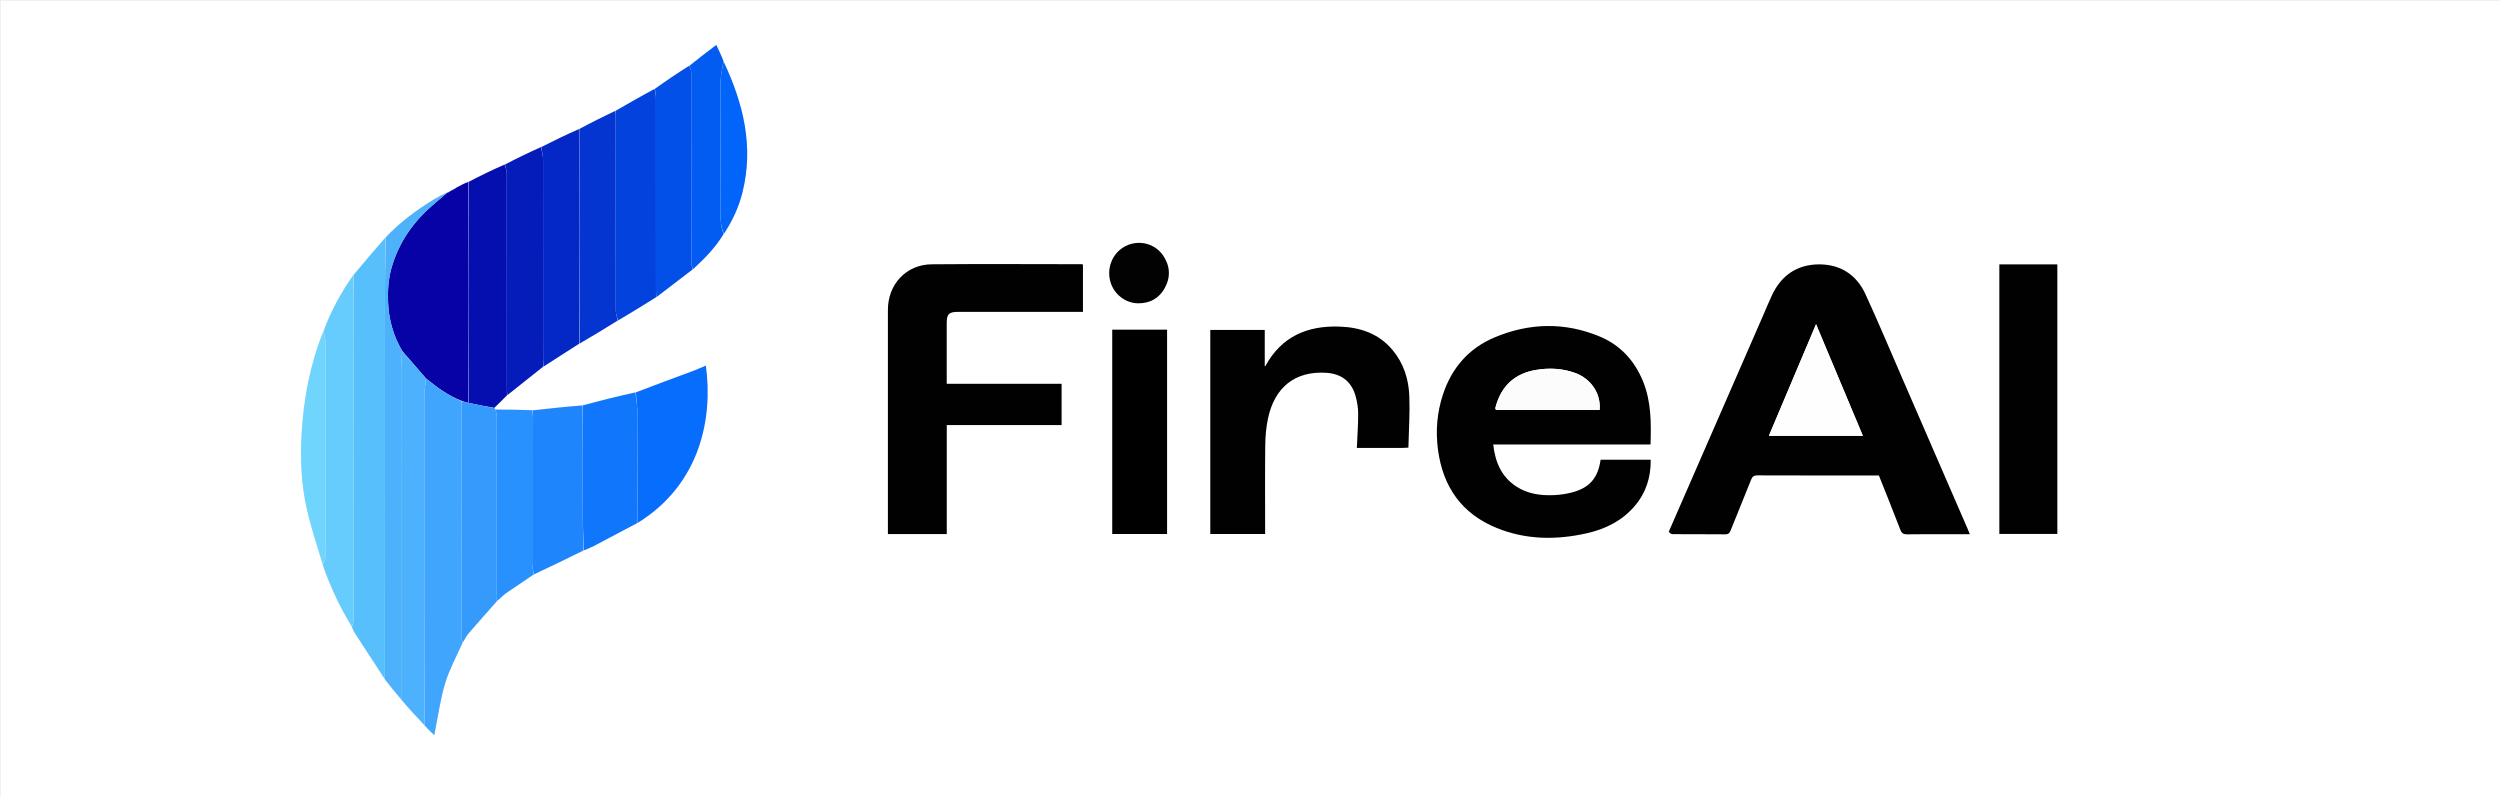
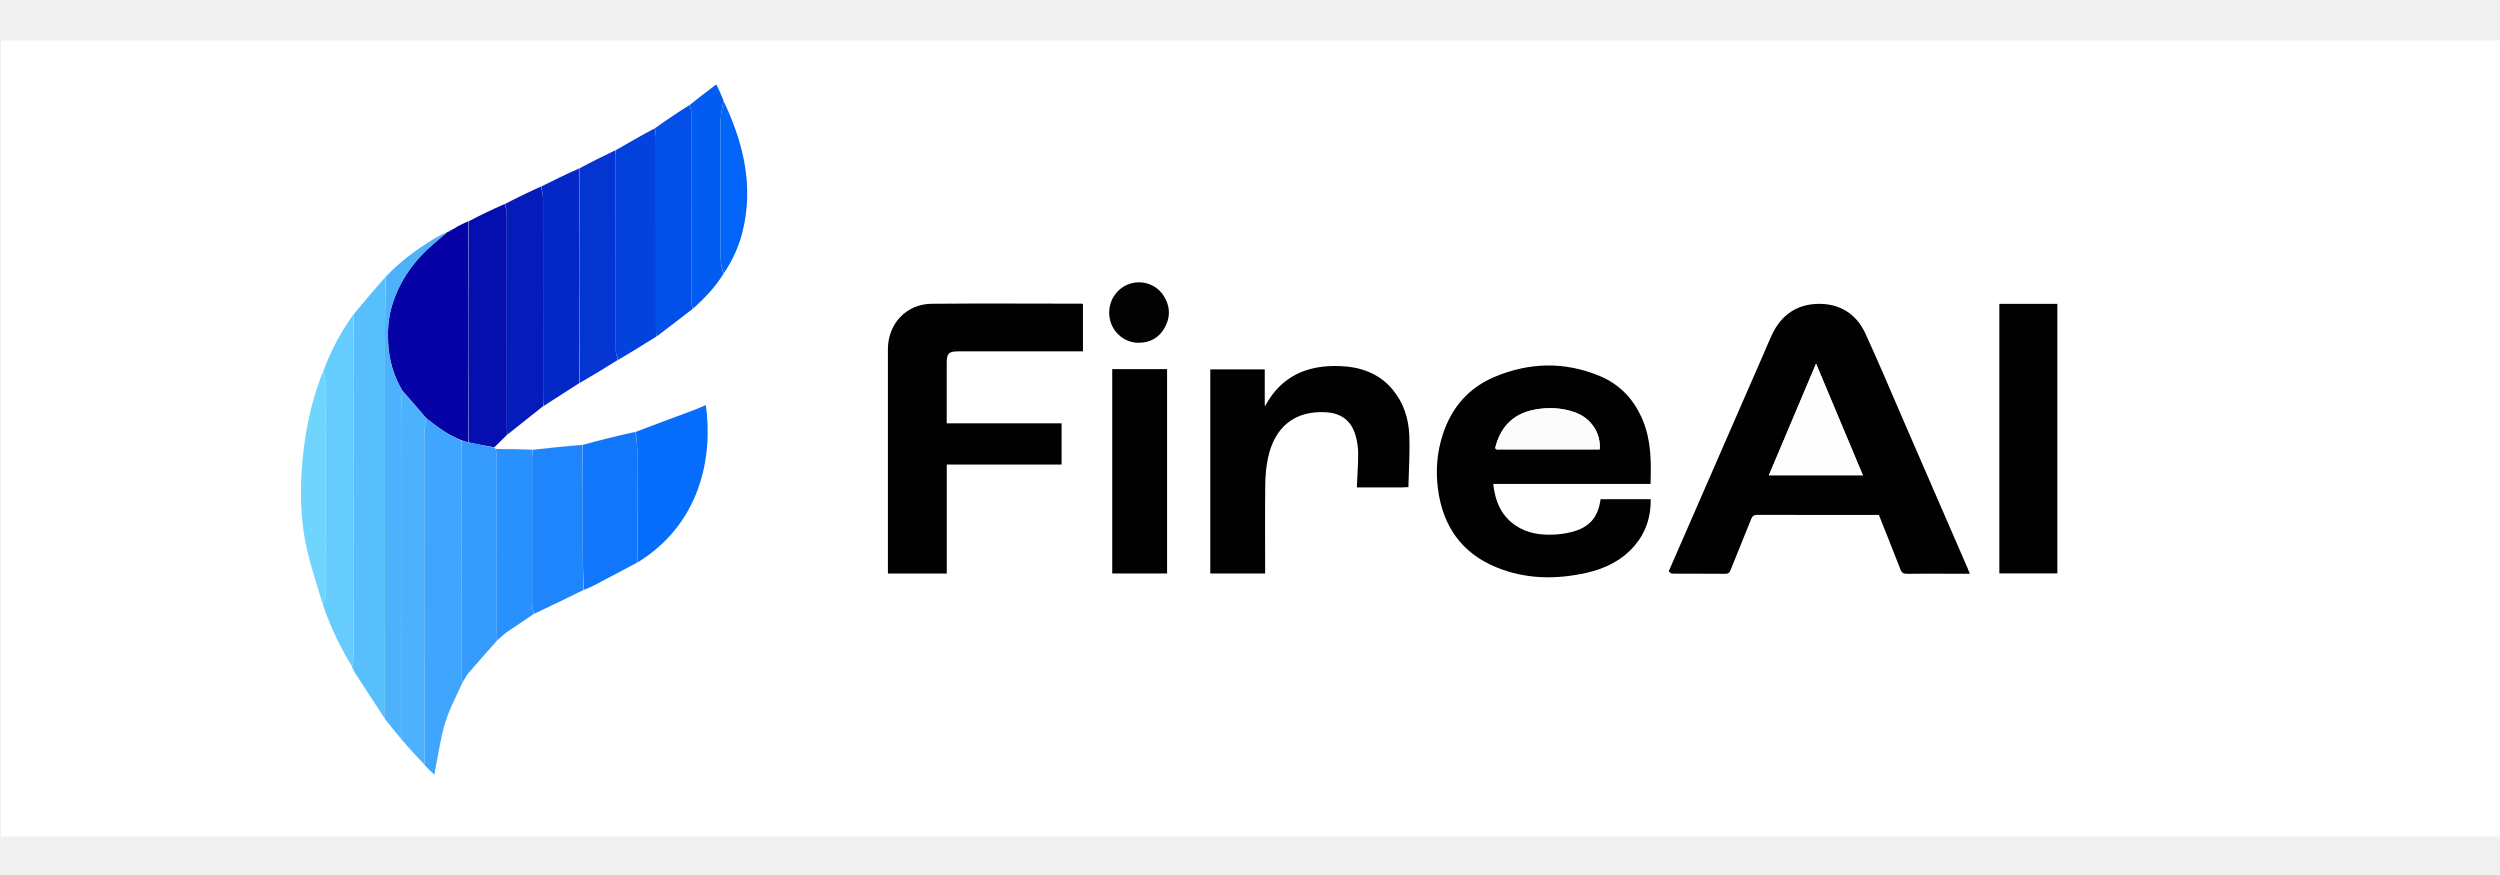
- <svg xmlns="http://www.w3.org/2000/svg" version="1.1" id="Layer_1" x="0px" y="0px" width="100%" viewBox="0 0 2481 790" enable-background="new 0 0 2481 790" xml:space="preserve">
+ <svg xmlns="http://www.w3.org/2000/svg" version="1.1" id="Layer_1" x="0px" y="0px" width="200" height="70" viewBox="0 0 2481 790" enable-background="new 0 0 2481 790" xml:space="preserve">
  <path fill="#FFFFFF" opacity="1" stroke="none" d=" M1556,791   C1037.333,791 519.167,791 1,791   C1,527.667 1,264.334 1,1   C828,1 1654.999,1 2481.999,1   C2482,264.333 2482,527.666 2482,791   C2173.5,791 1865,791 1556,791  M451.961,186.952   C451.961,186.952 451.916,186.83 451.271,186.77   C450.816,187.153 450.361,187.537 449.986,187.974   C449.986,187.974 449.95,187.886 449.295,187.8   C448.847,188.188 448.399,188.577 448.003,188.995   C448.003,188.995 447.982,188.939 447.276,188.813   C446.196,189.567 445.117,190.322 444.007,191.002   C444.007,191.002 444.064,191.058 443.332,190.908   C439.12,193.201 434.802,195.321 430.715,197.818   C413.408,208.392 397.128,220.308 382.371,235.226   C371.885,247.755 361.398,260.284 350.335,273.183   C338.255,290.577 328.205,309.038 320.46,329.466   C307.607,361.935 301.267,395.822 299.278,430.519   C297.856,455.337 298.899,480.208 304.331,504.498   C308.52,523.229 314.6,541.537 319.916,560.792   C327.693,582.096 337.238,602.565 349.025,622.735   C350.156,624.758 351.176,626.854 352.436,628.793   C362.255,643.906 372.121,658.989 382.206,674.71   C387.44,681.221 392.675,687.733 398.173,694.846   C405.801,703.18 413.429,711.514 421.353,720.452   C424.386,723.335 427.419,726.218 431.035,729.655   C431.434,727.295 431.613,725.999 431.875,724.721   C435.103,708.991 437.215,692.915 441.916,677.637   C446.123,663.963 453.188,651.167 459.538,637.565   C461.189,634.748 462.463,631.609 464.554,629.169   C473.969,618.181 483.616,607.39 493.799,596.18   C496.834,593.481 499.63,590.435 502.949,588.149   C511.919,581.971 521.111,576.116 530.904,570   C546.963,562.085 563.021,554.171 579.807,546.106   C582.975,544.708 586.235,543.485 589.295,541.882   C603.587,534.394 617.824,526.8 632.761,519.06   C695.17,480.675 707.672,414.625 700.466,362.818   C696.291,364.579 692.23,366.471 688.043,368.026   C669.049,375.081 650.02,382.042 630.219,388.988   C612.812,393.314 595.404,397.641 577.144,401.901   C561.1,403.656 545.056,405.411 528.083,407.017   C516.057,406.696 504.031,406.375 491.519,405.794   C491.266,405.535 491.014,405.277 491.144,404.447   C495.138,400.401 499.131,396.355 503.761,392.052   C515.497,382.67 527.233,373.289 539.637,363.769   C551.415,356.149 563.192,348.529 575.659,340.806   C588.175,333.352 600.692,325.898 613.889,318.22   C626.26,310.483 638.632,302.746 651.678,294.869   C663.621,285.664 675.564,276.46 688.087,266.984   C699.373,256.506 710.122,245.565 718.675,231.854   C727.004,219.059 733.312,205.33 736.956,190.506   C748.186,144.817 737.569,102.19 718.243,60.091   C715.835,55.028 713.427,49.965 710.865,44.578   C701.624,51.596 692.805,58.294 683.319,65.155   C672.183,72.677 661.048,80.199 649.217,87.918   C636.457,95.268 623.697,102.619 610.223,110.052   C598.44,115.873 586.657,121.695 574.145,127.744   C561.667,133.78 549.188,139.817 536.004,145.912   C524.329,151.589 512.654,157.266 500.251,162.985   C488.505,168.676 476.759,174.366 464.307,180.107   C460.588,182.091 456.869,184.075 452.572,186.049   C452.337,186.32 452.102,186.592 451.961,186.952  M1655.925,528.185   C1657.149,528.847 1658.368,530.076 1659.597,530.085   C1677.095,530.21 1694.595,530.081 1712.092,530.255   C1715.162,530.286 1716.359,529.178 1717.427,526.494   C1724.12,509.685 1731.095,492.988 1737.74,476.161   C1739.014,472.935 1740.482,471.728 1744.1,471.743   C1782.93,471.898 1821.761,471.839 1860.592,471.839   C1861.908,471.839 1863.224,471.839 1864.614,471.839   C1871.823,489.98 1879.05,507.812 1885.933,525.776   C1887.325,529.407 1889.161,530.329 1892.841,530.263   C1906.003,530.027 1919.171,530.171 1932.337,530.171   C1939.617,530.171 1946.897,530.171 1954.86,530.171   C1953.943,527.931 1953.299,526.277 1952.593,524.649   C1930.983,474.851 1909.38,425.05 1887.747,375.263   C1875.64,347.402 1863.915,319.363 1851.196,291.783   C1842.228,272.336 1825.95,262.112 1804.614,262.379   C1783.319,262.646 1767.779,273.369 1758.611,292.768   C1755.492,299.368 1752.75,306.145 1749.828,312.839   C1718.615,384.341 1687.4,455.844 1655.925,528.185  M1630.385,378.184   C1622.005,357.661 1607.87,342.384 1587.429,333.905   C1552.663,319.484 1517.55,320.383 1483.105,334.903   C1457.496,345.698 1440.65,365.196 1431.955,391.606   C1426.082,409.447 1424.602,427.781 1427.063,446.319   C1431.935,483.028 1450.567,509.811 1485.347,523.953   C1514.363,535.751 1544.36,536.022 1574.559,529.253   C1593.137,525.089 1609.675,516.937 1622.275,502.171   C1633.525,488.988 1638.373,473.555 1638.153,456.263   C1621.229,456.263 1604.811,456.263 1588.432,456.263   C1585.881,474.518 1577.277,484.357 1559.438,488.863   C1553.836,490.278 1547.987,491.107 1542.213,491.367   C1528.889,491.965 1515.916,490.175 1504.488,482.617   C1489.797,472.901 1483.822,458.373 1481.861,441.078   C1534.271,441.078 1586.019,441.078 1637.982,441.078   C1638.633,419.741 1638.76,398.84 1630.385,378.184  M994.5,421.839   C1014.114,421.839 1033.729,421.839 1053.522,421.839   C1053.522,407.975 1053.522,394.6 1053.522,380.912   C1015.427,380.912 977.647,380.912 939.511,380.912   C939.511,378.982 939.511,377.354 939.511,375.726   C939.511,357.398 939.508,339.069 939.512,320.741   C939.514,311.665 941.64,309.515 950.654,309.514   C990.31,309.508 1029.966,309.511 1069.622,309.511   C1071.359,309.511 1073.096,309.511 1074.718,309.511   C1074.718,293.334 1074.718,277.909 1074.718,262.559   C1074.136,262.378 1073.834,262.202 1073.533,262.202   C1023.88,262.181 974.223,261.841 924.575,262.301   C899.31,262.535 881.16,282.165 881.16,307.537   C881.162,379.852 881.161,452.166 881.161,524.48   C881.161,526.259 881.161,528.039 881.161,529.988   C900.812,529.988 919.921,529.988 939.564,529.988   C939.564,493.929 939.564,458.049 939.564,421.839   C957.898,421.839 975.699,421.839 994.5,421.839  M1392.15,444.51   C1393.617,444.436 1395.083,444.361 1397.681,444.229   C1398.069,427.053 1399.239,410.094 1398.611,393.202   C1397.99,376.506 1393.083,360.752 1382.109,347.544   C1368.335,330.967 1349.813,324.785 1329.063,324.109   C1297.312,323.074 1271.769,333.993 1255.932,363.023   C1255.761,363.335 1255.263,363.468 1255.125,363.555   C1255.125,351.473 1255.125,339.425 1255.125,327.422   C1237.085,327.422 1219.151,327.422 1201.101,327.422   C1201.101,395.075 1201.101,462.468 1201.101,529.913   C1219.284,529.913 1237.196,529.913 1255.509,529.913   C1255.509,527.854 1255.509,526.049 1255.509,524.244   C1255.509,496.747 1255.31,469.249 1255.626,441.756   C1255.725,433.151 1256.482,424.413 1258.193,415.991   C1264.658,384.165 1285.481,367.92 1316.342,369.964   C1331.095,370.941 1341.032,378.44 1345.156,392.616   C1346.808,398.295 1347.816,404.369 1347.844,410.269   C1347.898,421.546 1347.04,432.828 1346.544,444.51   C1361.279,444.51 1376.249,444.51 1392.15,444.51  M1984.161,315.5   C1984.161,386.919 1984.161,458.339 1984.161,529.862   C2003.7,529.862 2022.736,529.862 2041.695,529.862   C2041.695,440.518 2041.695,351.481 2041.695,262.413   C2022.472,262.413 2003.558,262.413 1984.161,262.413   C1984.161,279.94 1984.161,297.22 1984.161,315.5  M1134.5,327.164   C1124.362,327.164 1114.225,327.164 1103.792,327.164   C1103.792,394.886 1103.792,462.282 1103.792,529.923   C1121.968,529.923 1140.031,529.923 1158.209,529.923   C1158.209,462.284 1158.209,394.888 1158.209,327.164   C1150.443,327.164 1142.972,327.164 1134.5,327.164  M1153.341,252.217   C1152.214,250.996 1151.168,249.686 1149.946,248.569   C1140.485,239.916 1126.275,238.568 1115.205,245.227   C1103.67,252.167 1098.235,266.146 1101.909,279.426   C1105.341,291.835 1116.719,300.832 1129.354,300.988   C1141.445,301.137 1150.668,295.832 1156.242,285.235   C1162.083,274.128 1161.052,263.111 1153.341,252.217  z" />
  <path fill="#010101" opacity="1" stroke="none" d=" M1656.056,527.766   C1687.4,455.844 1718.615,384.341 1749.828,312.839   C1752.75,306.145 1755.492,299.368 1758.611,292.768   C1767.779,273.369 1783.319,262.646 1804.614,262.379   C1825.95,262.112 1842.228,272.336 1851.196,291.783   C1863.915,319.363 1875.64,347.402 1887.747,375.263   C1909.38,425.05 1930.983,474.851 1952.593,524.649   C1953.299,526.277 1953.943,527.931 1954.86,530.171   C1946.897,530.171 1939.617,530.171 1932.337,530.171   C1919.171,530.171 1906.003,530.027 1892.841,530.263   C1889.161,530.329 1887.325,529.407 1885.933,525.776   C1879.05,507.812 1871.823,489.98 1864.614,471.839   C1863.224,471.839 1861.908,471.839 1860.592,471.839   C1821.761,471.839 1782.93,471.898 1744.1,471.743   C1740.482,471.728 1739.014,472.935 1737.74,476.161   C1731.095,492.988 1724.12,509.685 1717.427,526.494   C1716.359,529.178 1715.162,530.286 1712.092,530.255   C1694.595,530.081 1677.095,530.21 1659.597,530.085   C1658.368,530.076 1657.149,528.847 1656.056,527.766  M1765.541,432.493   C1792.984,432.493 1820.426,432.493 1848.714,432.493   C1833.149,395.387 1817.875,358.974 1802.254,321.734   C1786.536,358.917 1771.133,395.357 1755.434,432.493   C1758.965,432.493 1761.761,432.493 1765.541,432.493  z" />
  <path fill="#010101" opacity="1" stroke="none" d=" M1630.576,378.521   C1638.76,398.84 1638.633,419.741 1637.982,441.078   C1586.019,441.078 1534.271,441.078 1481.861,441.078   C1483.822,458.373 1489.797,472.901 1504.488,482.617   C1515.916,490.175 1528.889,491.965 1542.213,491.367   C1547.987,491.107 1553.836,490.278 1559.438,488.863   C1577.277,484.357 1585.881,474.518 1588.432,456.263   C1604.811,456.263 1621.229,456.263 1638.153,456.263   C1638.373,473.555 1633.525,488.988 1622.275,502.171   C1609.675,516.937 1593.137,525.089 1574.559,529.253   C1544.36,536.022 1514.363,535.751 1485.347,523.953   C1450.567,509.811 1431.935,483.028 1427.063,446.319   C1424.602,427.781 1426.082,409.447 1431.955,391.606   C1440.65,365.196 1457.496,345.698 1483.105,334.903   C1517.55,320.383 1552.663,319.484 1587.429,333.905   C1607.87,342.384 1622.005,357.661 1630.576,378.521  M1487.781,406.838   C1521.028,406.838 1554.275,406.838 1587.487,406.838   C1588.9,390.693 1578.953,375.796 1563.063,370.078   C1550.406,365.524 1537.345,364.908 1524.212,367.132   C1503.512,370.637 1490.25,382.645 1484.505,402.902   C1483.855,405.194 1483.106,407.284 1487.781,406.838  z" />
  <path fill="#010101" opacity="1" stroke="none" d=" M994,421.839   C975.699,421.839 957.898,421.839 939.564,421.839   C939.564,458.049 939.564,493.929 939.564,529.988   C919.921,529.988 900.812,529.988 881.161,529.988   C881.161,528.039 881.161,526.259 881.161,524.48   C881.161,452.166 881.162,379.852 881.16,307.537   C881.16,282.165 899.31,262.535 924.575,262.301   C974.223,261.841 1023.88,262.181 1073.533,262.202   C1073.834,262.202 1074.136,262.378 1074.718,262.559   C1074.718,277.909 1074.718,293.334 1074.718,309.511   C1073.096,309.511 1071.359,309.511 1069.622,309.511   C1029.966,309.511 990.31,309.508 950.654,309.514   C941.64,309.515 939.514,311.665 939.512,320.741   C939.508,339.069 939.511,357.398 939.511,375.726   C939.511,377.354 939.511,378.982 939.511,380.912   C977.647,380.912 1015.427,380.912 1053.522,380.912   C1053.522,394.6 1053.522,407.975 1053.522,421.839   C1033.729,421.839 1014.114,421.839 994,421.839  z" />
  <path fill="#010101" opacity="1" stroke="none" d=" M1391.685,444.51   C1376.249,444.51 1361.279,444.51 1346.544,444.51   C1347.04,432.828 1347.898,421.546 1347.844,410.269   C1347.816,404.369 1346.808,398.295 1345.156,392.616   C1341.032,378.44 1331.095,370.941 1316.342,369.964   C1285.481,367.92 1264.658,384.165 1258.193,415.991   C1256.482,424.413 1255.725,433.151 1255.626,441.756   C1255.31,469.249 1255.509,496.747 1255.509,524.244   C1255.509,526.049 1255.509,527.854 1255.509,529.913   C1237.196,529.913 1219.284,529.913 1201.101,529.913   C1201.101,462.468 1201.101,395.075 1201.101,327.422   C1219.151,327.422 1237.085,327.422 1255.125,327.422   C1255.125,339.425 1255.125,351.473 1255.125,363.555   C1255.263,363.468 1255.761,363.335 1255.932,363.023   C1271.769,333.993 1297.312,323.074 1329.063,324.109   C1349.813,324.785 1368.335,330.967 1382.109,347.544   C1393.083,360.752 1397.99,376.506 1398.611,393.202   C1399.239,410.094 1398.069,427.053 1397.681,444.229   C1395.083,444.361 1393.617,444.436 1391.685,444.51  z" />
  <path fill="#010101" opacity="1" stroke="none" d=" M1984.161,315   C1984.161,297.22 1984.161,279.94 1984.161,262.413   C2003.558,262.413 2022.472,262.413 2041.695,262.413   C2041.695,351.481 2041.695,440.518 2041.695,529.862   C2022.736,529.862 2003.7,529.862 1984.161,529.862   C1984.161,458.339 1984.161,386.919 1984.161,315  z" />
  <path fill="#0602A5" opacity="1" stroke="none" d=" M453.15,186.059   C456.869,184.075 460.588,182.091 464.655,180.547   C464.998,253.93 464.992,326.874 464.627,399.81   C462.194,399.174 460.121,398.545 457.8,397.67   C444.608,392.57 433.712,384.422 422.86,375.659   C414.866,366.435 407.03,357.501 399.121,348.241   C390.281,333.124 385.768,317.068 385.149,299.949   C384.728,288.306 385.311,276.873 388.633,265.414   C396.144,239.506 411.086,218.924 431.411,201.799   C435.642,198.234 439.847,194.639 444.064,191.058   C444.064,191.058 444.007,191.002 444.359,191.182   C445.802,190.554 446.892,189.746 447.982,188.939   C447.982,188.939 448.003,188.995 448.301,189.024   C449.05,188.664 449.5,188.275 449.95,187.886   C449.95,187.886 449.986,187.974 450.264,187.967   C451,187.583 451.458,187.207 451.916,186.83   C451.916,186.83 451.961,186.952 452.199,186.92   C452.674,186.611 452.912,186.335 453.15,186.059  z" />
  <path fill="#58BFFD" opacity="1" stroke="none" d=" M350.912,272.814   C361.398,260.284 371.885,247.755 382.684,235.534   C382.666,254.615 382.061,273.389 382.047,292.163   C381.952,419.469 381.982,546.775 381.972,674.081   C372.121,658.989 362.255,643.906 352.436,628.793   C351.176,626.854 350.156,624.758 349.312,622.199   C350.066,619.485 350.94,617.307 350.941,615.128   C351.009,521.512 351.005,427.895 350.996,334.279   C350.994,313.79 350.941,293.302 350.912,272.814  z" />
  <path fill="#000000" opacity="1" stroke="none" d=" M1135,327.164   C1142.972,327.164 1150.443,327.164 1158.209,327.164   C1158.209,394.888 1158.209,462.284 1158.209,529.923   C1140.031,529.923 1121.968,529.923 1103.792,529.923   C1103.792,462.282 1103.792,394.886 1103.792,327.164   C1114.225,327.164 1124.362,327.164 1135,327.164  z" />
  <path fill="#40A6FD" opacity="1" stroke="none" d=" M423.017,375.95   C433.712,384.422 444.608,392.57 457.643,398.027   C457.822,401.878 457.988,405.125 457.989,408.372   C458.003,482.64 457.991,556.907 458.042,631.174   C458.043,633.444 458.662,635.714 458.992,637.984   C453.188,651.167 446.123,663.963 441.916,677.637   C437.215,692.915 435.103,708.991 431.875,724.721   C431.613,725.999 431.434,727.295 431.035,729.655   C427.419,726.218 424.386,723.335 421.19,719.693   C421.018,609.838 420.981,500.743 421.086,391.648   C421.091,386.415 422.345,381.183 423.017,375.95  z" />
  <path fill="#050FAF" opacity="1" stroke="none" d=" M464.986,399.817   C464.992,326.874 464.998,253.93 465.008,180.522   C476.759,174.366 488.505,168.676 500.77,163.326   C501.86,166.574 502.924,169.479 502.927,172.385   C503.02,242.128 502.998,311.871 503.005,381.614   C503.005,385.179 503.083,388.744 503.125,392.31   C499.131,396.355 495.138,400.401 490.527,404.747   C481.602,403.304 473.294,401.561 464.986,399.817  z" />
  <path fill="#66CCFD" opacity="1" stroke="none" d=" M350.624,272.998   C350.941,293.302 350.994,313.79 350.996,334.279   C351.005,427.895 351.009,521.512 350.941,615.128   C350.94,617.307 350.066,619.485 349.239,621.853   C337.238,602.565 327.693,582.096 320.27,560.345   C321.416,557.881 322.897,555.864 322.9,553.845   C323.019,482.325 323.027,410.805 322.915,339.286   C322.909,335.854 321.664,332.424 320.996,328.993   C328.205,309.038 338.255,290.577 350.624,272.998  z" />
  <path fill="#0342DC" opacity="1" stroke="none" d=" M610.937,109.97   C623.697,102.619 636.457,95.268 649.59,88.267   C650.309,91.567 650.953,94.518 650.956,97.47   C651.014,160.222 651,222.974 651,285.726   C651,288.82 651.002,291.915 651.003,295.009   C638.632,302.746 626.26,310.483 613.38,317.937   C612.248,314.419 611.086,311.186 611.08,307.951   C610.973,244.3 611.001,180.648 610.997,116.996   C610.997,114.654 610.958,112.312 610.937,109.97  z" />
  <path fill="#051CBB" opacity="1" stroke="none" d=" M503.443,392.181   C503.083,388.744 503.005,385.179 503.005,381.614   C502.998,311.871 503.02,242.128 502.927,172.385   C502.924,169.479 501.86,166.574 501.134,163.306   C512.654,157.266 524.329,151.589 536.668,146.076   C537.888,150.362 538.922,154.484 538.928,158.607   C539.031,222.474 539.001,286.341 538.999,350.208   C538.998,354.774 538.979,359.34 538.969,363.907   C527.233,373.289 515.497,382.67 503.443,392.181  z" />
  <path fill="#4CB2FD" opacity="1" stroke="none" d=" M422.86,375.659   C422.345,381.183 421.091,386.415 421.086,391.648   C420.981,500.743 421.018,609.838 421.041,719.39   C413.429,711.514 405.801,703.18 398.07,694.057   C397.977,585.049 397.968,476.83 398.051,368.611   C398.056,361.93 398.795,355.249 399.193,348.567   C407.03,357.501 414.866,366.435 422.86,375.659  z" />
  <path fill="#0428C5" opacity="1" stroke="none" d=" M539.303,363.838   C538.979,359.34 538.998,354.774 538.999,350.208   C539.001,286.341 539.031,222.474 538.928,158.607   C538.922,154.484 537.888,150.362 537.021,146.046   C549.188,139.817 561.667,133.78 574.544,128.132   C574.952,199.317 574.961,270.113 574.97,340.91   C563.192,348.529 551.415,356.149 539.303,363.838  z" />
  <path fill="#1E85FD" opacity="1" stroke="none" d=" M579.08,546.256   C563.021,554.171 546.963,562.085 530.244,569.816   C529.056,566.224 528.075,562.818 528.068,559.409   C527.968,511.276 527.984,463.143 528.043,415.01   C528.046,412.395 528.674,409.781 529.012,407.167   C545.056,405.411 561.1,403.656 577.571,402.405   C577.999,433.738 577.879,464.569 578.048,495.397   C578.141,512.351 578.72,529.303 579.08,546.256  z" />
  <path fill="#0435D0" opacity="1" stroke="none" d=" M575.314,340.858   C574.961,270.113 574.952,199.317 574.908,128.018   C586.657,121.695 598.44,115.873 610.58,110.011   C610.958,112.312 610.997,114.654 610.997,116.996   C611.001,180.648 610.973,244.3 611.08,307.951   C611.086,311.186 612.248,314.419 613.04,318.048   C600.692,325.898 588.175,333.352 575.314,340.858  z" />
  <path fill="#1077FD" opacity="1" stroke="none" d=" M579.444,546.181   C578.72,529.303 578.141,512.351 578.048,495.397   C577.879,464.569 577.999,433.738 577.998,402.438   C595.404,397.641 612.812,393.314 630.611,389.421   C631.669,398.407 632.914,406.962 632.898,415.513   C632.837,450.091 632.387,484.667 632.081,519.244   C617.824,526.8 603.587,534.394 589.295,541.882   C586.235,543.485 582.975,544.708 579.444,546.181  z" />
  <path fill="#349BFD" opacity="1" stroke="none" d=" M464.627,399.81   C473.294,401.561 481.602,403.304 490.336,405.033   C491.014,405.277 491.266,405.535 491.762,406.349   C492.336,409.187 492.955,411.47 492.957,413.753   C493.01,471.958 492.997,530.163 493.007,588.368   C493.007,591.088 493.12,593.808 493.18,596.528   C483.616,607.39 473.969,618.181 464.554,629.169   C462.463,631.609 461.189,634.748 459.265,637.774   C458.662,635.714 458.043,633.444 458.042,631.174   C457.991,556.907 458.003,482.64 457.989,408.372   C457.988,405.125 457.822,401.878 457.89,398.274   C460.121,398.545 462.194,399.174 464.627,399.81  z" />
  <path fill="#066DFD" opacity="1" stroke="none" d=" M632.421,519.152   C632.387,484.667 632.837,450.091 632.898,415.513   C632.914,406.962 631.669,398.407 631.003,389.446   C650.02,382.042 669.049,375.081 688.043,368.026   C692.23,366.471 696.291,364.579 700.466,362.818   C707.672,414.625 695.17,480.675 632.421,519.152  z" />
  <path fill="#0250E7" opacity="1" stroke="none" d=" M651.341,294.939   C651.002,291.915 651,288.82 651,285.726   C651,222.974 651.014,160.222 650.956,97.47   C650.953,94.518 650.309,91.567 649.938,88.168   C661.048,80.199 672.183,72.677 683.999,65.27   C685.119,67.577 685.942,69.768 685.944,71.96   C686.013,134.917 685.985,197.875 686.063,260.832   C686.066,262.974 687.005,265.114 687.507,267.255   C675.564,276.46 663.621,285.664 651.341,294.939  z" />
  <path fill="#4DB1FB" opacity="1" stroke="none" d=" M399.121,348.241   C398.795,355.249 398.056,361.93 398.051,368.611   C397.968,476.83 397.977,585.049 397.938,693.756   C392.675,687.733 387.44,681.221 382.089,674.396   C381.982,546.775 381.952,419.469 382.047,292.163   C382.061,273.389 382.666,254.615 382.99,235.398   C397.128,220.308 413.408,208.392 430.715,197.818   C434.802,195.321 439.12,193.201 443.698,190.983   C439.847,194.639 435.642,198.234 431.411,201.799   C411.086,218.924 396.144,239.506 388.633,265.414   C385.311,276.873 384.728,288.306 385.149,299.949   C385.768,317.068 390.281,333.124 399.121,348.241  z" />
  <path fill="#2991FD" opacity="1" stroke="none" d=" M493.49,596.354   C493.12,593.808 493.007,591.088 493.007,588.368   C492.997,530.163 493.01,471.958 492.957,413.753   C492.955,411.47 492.336,409.187 492.005,406.479   C504.031,406.375 516.057,406.696 528.547,407.092   C528.674,409.781 528.046,412.395 528.043,415.01   C527.984,463.143 527.968,511.276 528.068,559.409   C528.075,562.818 529.056,566.224 529.899,569.883   C521.111,576.116 511.919,581.971 502.949,588.149   C499.63,590.435 496.834,593.481 493.49,596.354  z" />
  <path fill="#025CF1" opacity="1" stroke="none" d=" M687.797,267.12   C687.005,265.114 686.066,262.974 686.063,260.832   C685.985,197.875 686.013,134.917 685.944,71.96   C685.942,69.768 685.119,67.577 684.332,65.189   C692.805,58.294 701.624,51.596 710.865,44.578   C713.427,49.965 715.835,55.028 717.98,60.691   C716.811,67.975 715.159,74.654 715.122,81.342   C714.882,123.816 715.076,166.293 714.933,208.768   C714.906,216.788 715.104,224.66 718.086,232.221   C710.122,245.565 699.373,256.506 687.797,267.12  z" />
  <path fill="#70D5FD" opacity="1" stroke="none" d=" M320.728,329.229   C321.664,332.424 322.909,335.854 322.915,339.286   C323.027,410.805 323.019,482.325 322.9,553.845   C322.897,555.864 321.416,557.881 320.232,559.966   C314.6,541.537 308.52,523.229 304.331,504.498   C298.899,480.208 297.856,455.337 299.278,430.519   C301.267,395.822 307.607,361.935 320.728,329.229  z" />
  <path fill="#0265F9" opacity="1" stroke="none" d=" M718.381,232.037   C715.104,224.66 714.906,216.788 714.933,208.768   C715.076,166.293 714.882,123.816 715.122,81.342   C715.159,74.654 716.811,67.975 718.069,61.051   C737.569,102.19 748.186,144.817 736.956,190.506   C733.312,205.33 727.004,219.059 718.381,232.037  z" />
  <path fill="#020202" opacity="1" stroke="none" d=" M1153.571,252.495   C1161.052,263.111 1162.083,274.128 1156.242,285.235   C1150.668,295.832 1141.445,301.137 1129.354,300.988   C1116.719,300.832 1105.341,291.835 1101.909,279.426   C1098.235,266.146 1103.67,252.167 1115.205,245.227   C1126.275,238.568 1140.485,239.916 1149.946,248.569   C1151.168,249.686 1152.214,250.996 1153.571,252.495  z" />
  <path fill="#4DB1FB" opacity="1" stroke="none" d=" M447.629,188.876   C446.892,189.746 445.802,190.554 444.375,191.219   C445.117,190.322 446.196,189.567 447.629,188.876  z" />
  <path fill="#4DB1FB" opacity="1" stroke="none" d=" M451.594,186.8   C451.458,187.207 451,187.583 450.224,187.941   C450.361,187.537 450.816,187.153 451.594,186.8  z" />
  <path fill="#4DB1FB" opacity="1" stroke="none" d=" M449.622,187.843   C449.5,188.275 449.05,188.664 448.275,189.009   C448.399,188.577 448.847,188.188 449.622,187.843  z" />
  <path fill="#4DB1FB" opacity="1" stroke="none" d=" M452.861,186.054   C452.912,186.335 452.674,186.611 452.152,186.875   C452.102,186.592 452.337,186.32 452.861,186.054  z" />
  <path fill="#FEFEFE" opacity="1" stroke="none" d=" M1765.049,432.493   C1761.761,432.493 1758.965,432.493 1755.434,432.493   C1771.133,395.357 1786.536,358.917 1802.254,321.734   C1817.875,358.974 1833.149,395.387 1848.714,432.493   C1820.426,432.493 1792.984,432.493 1765.049,432.493  z" />
  <path fill="#FCFCFC" opacity="1" stroke="none" d=" M1487.316,406.838   C1483.106,407.284 1483.855,405.194 1484.505,402.902   C1490.25,382.645 1503.512,370.637 1524.212,367.132   C1537.345,364.908 1550.406,365.524 1563.063,370.078   C1578.953,375.796 1588.9,390.693 1587.487,406.838   C1554.275,406.838 1521.028,406.838 1487.316,406.838  z" />
</svg>
